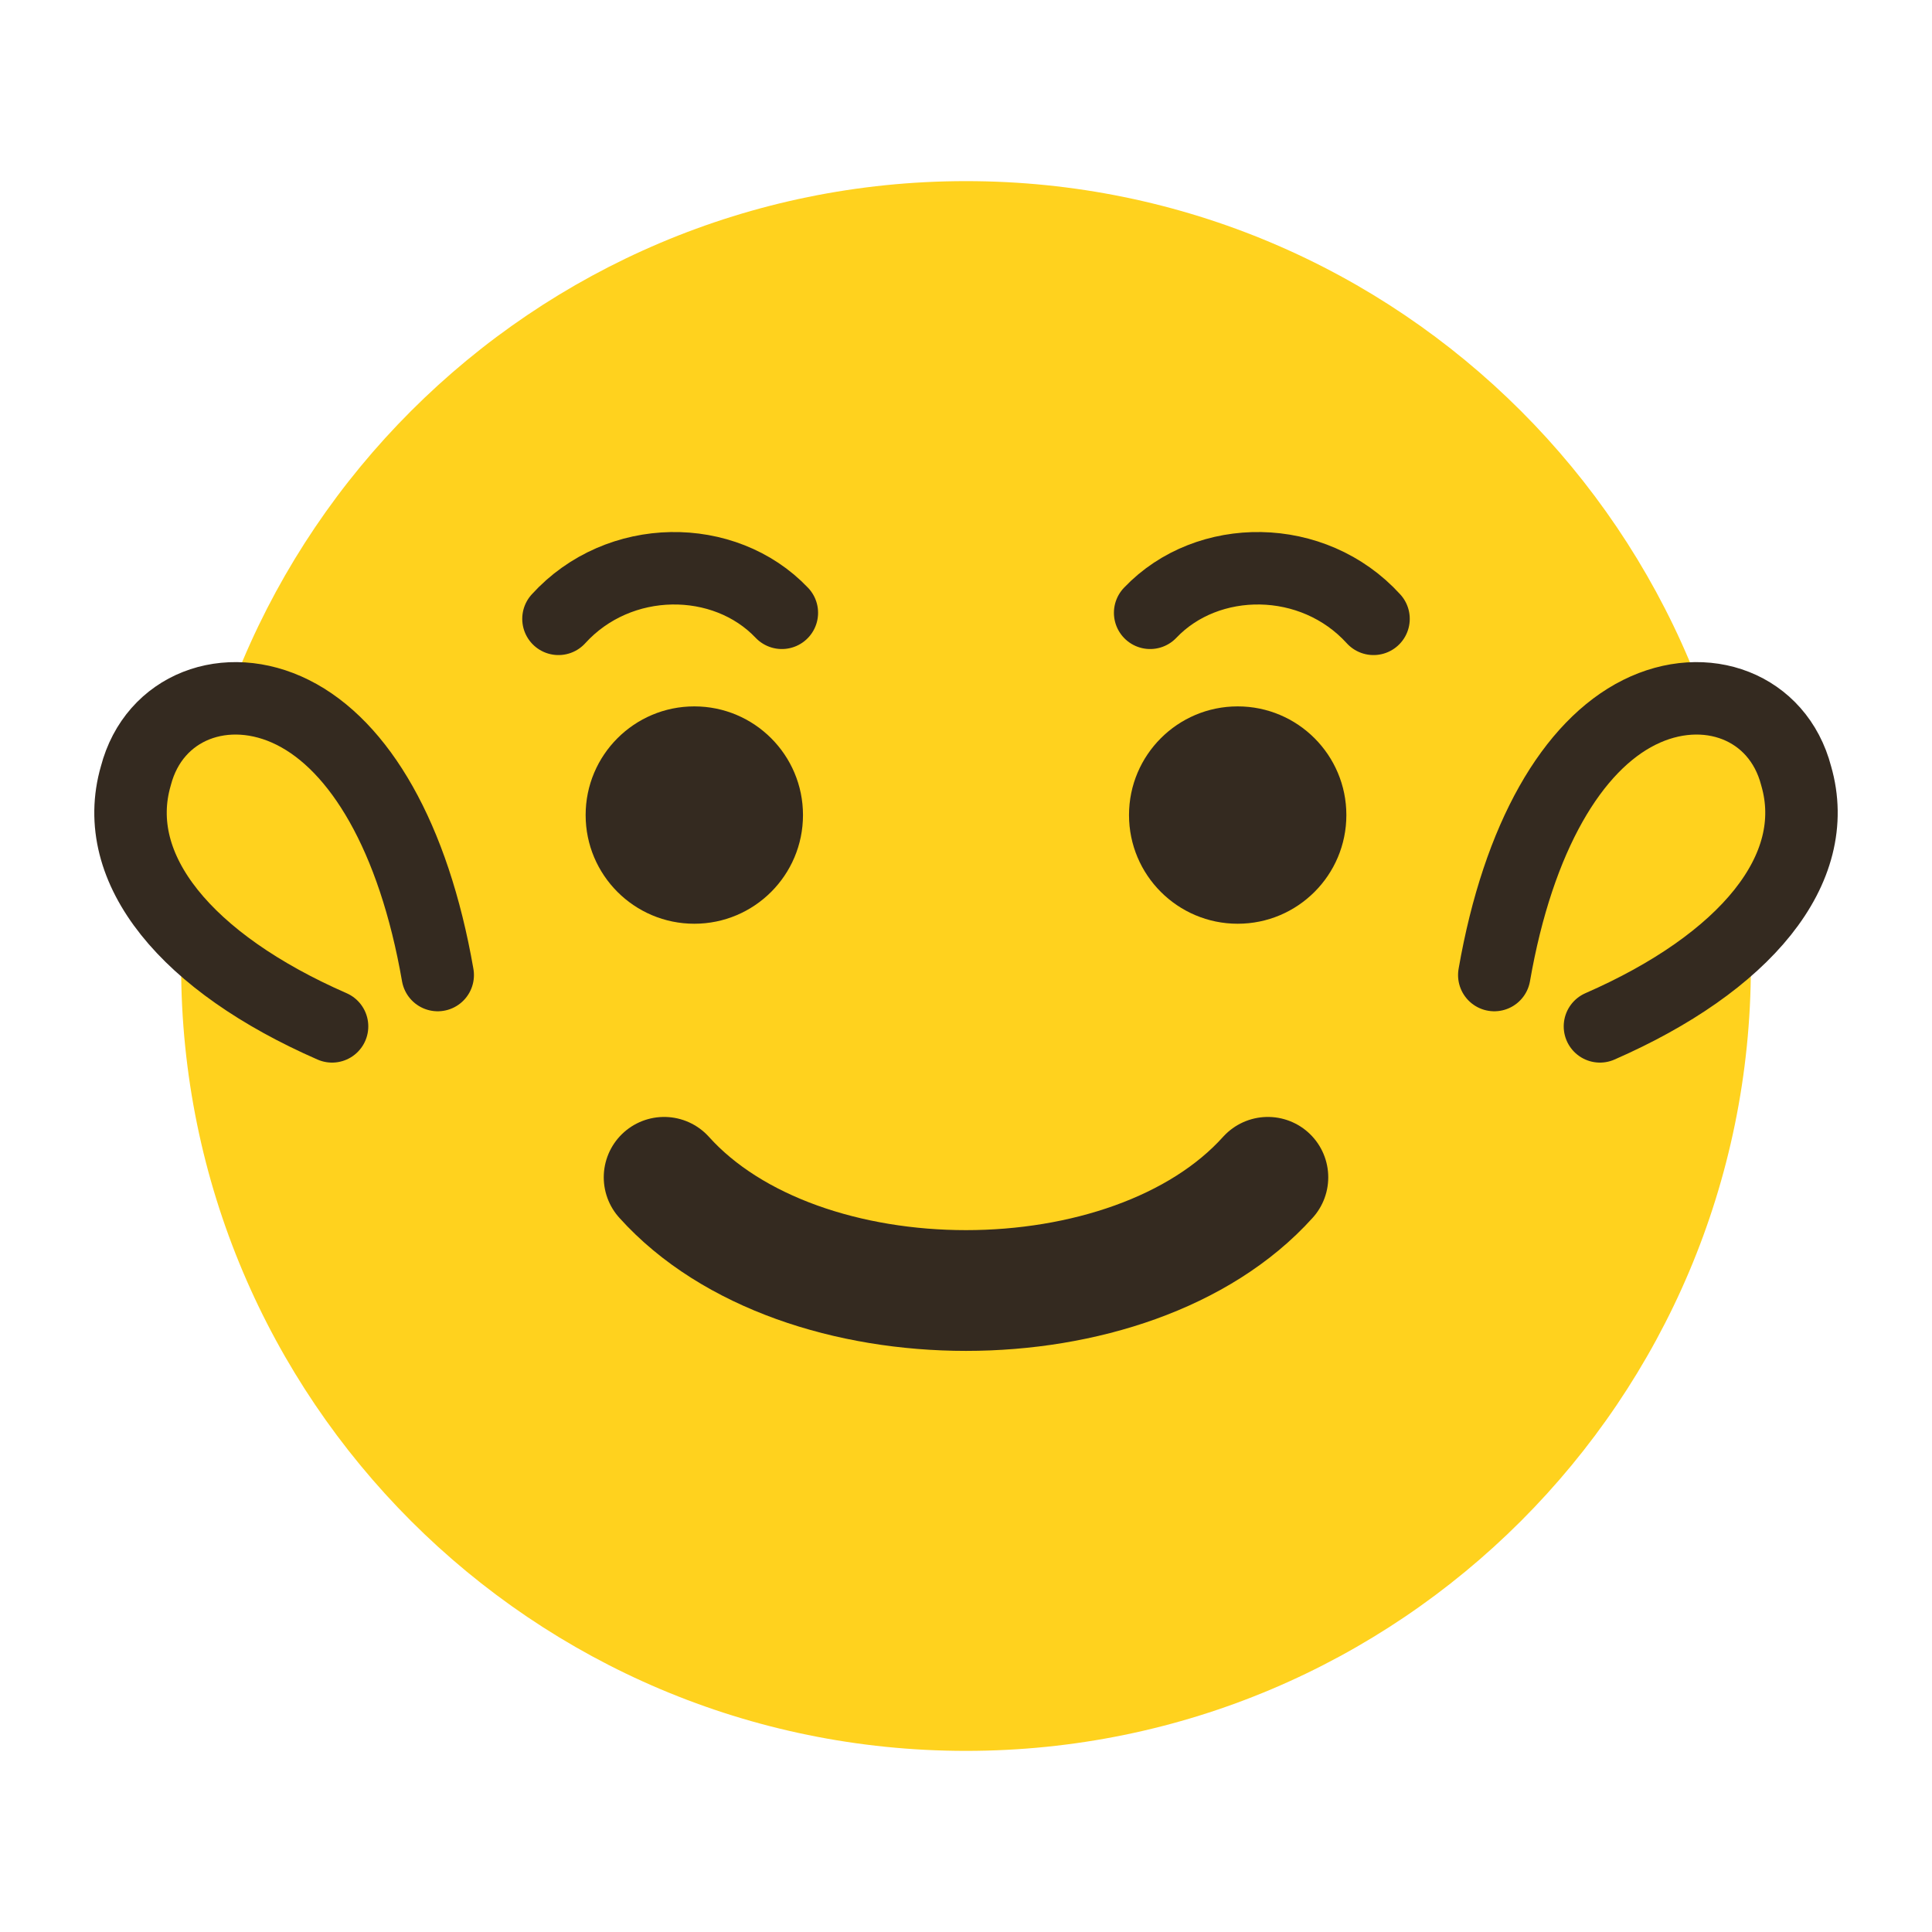
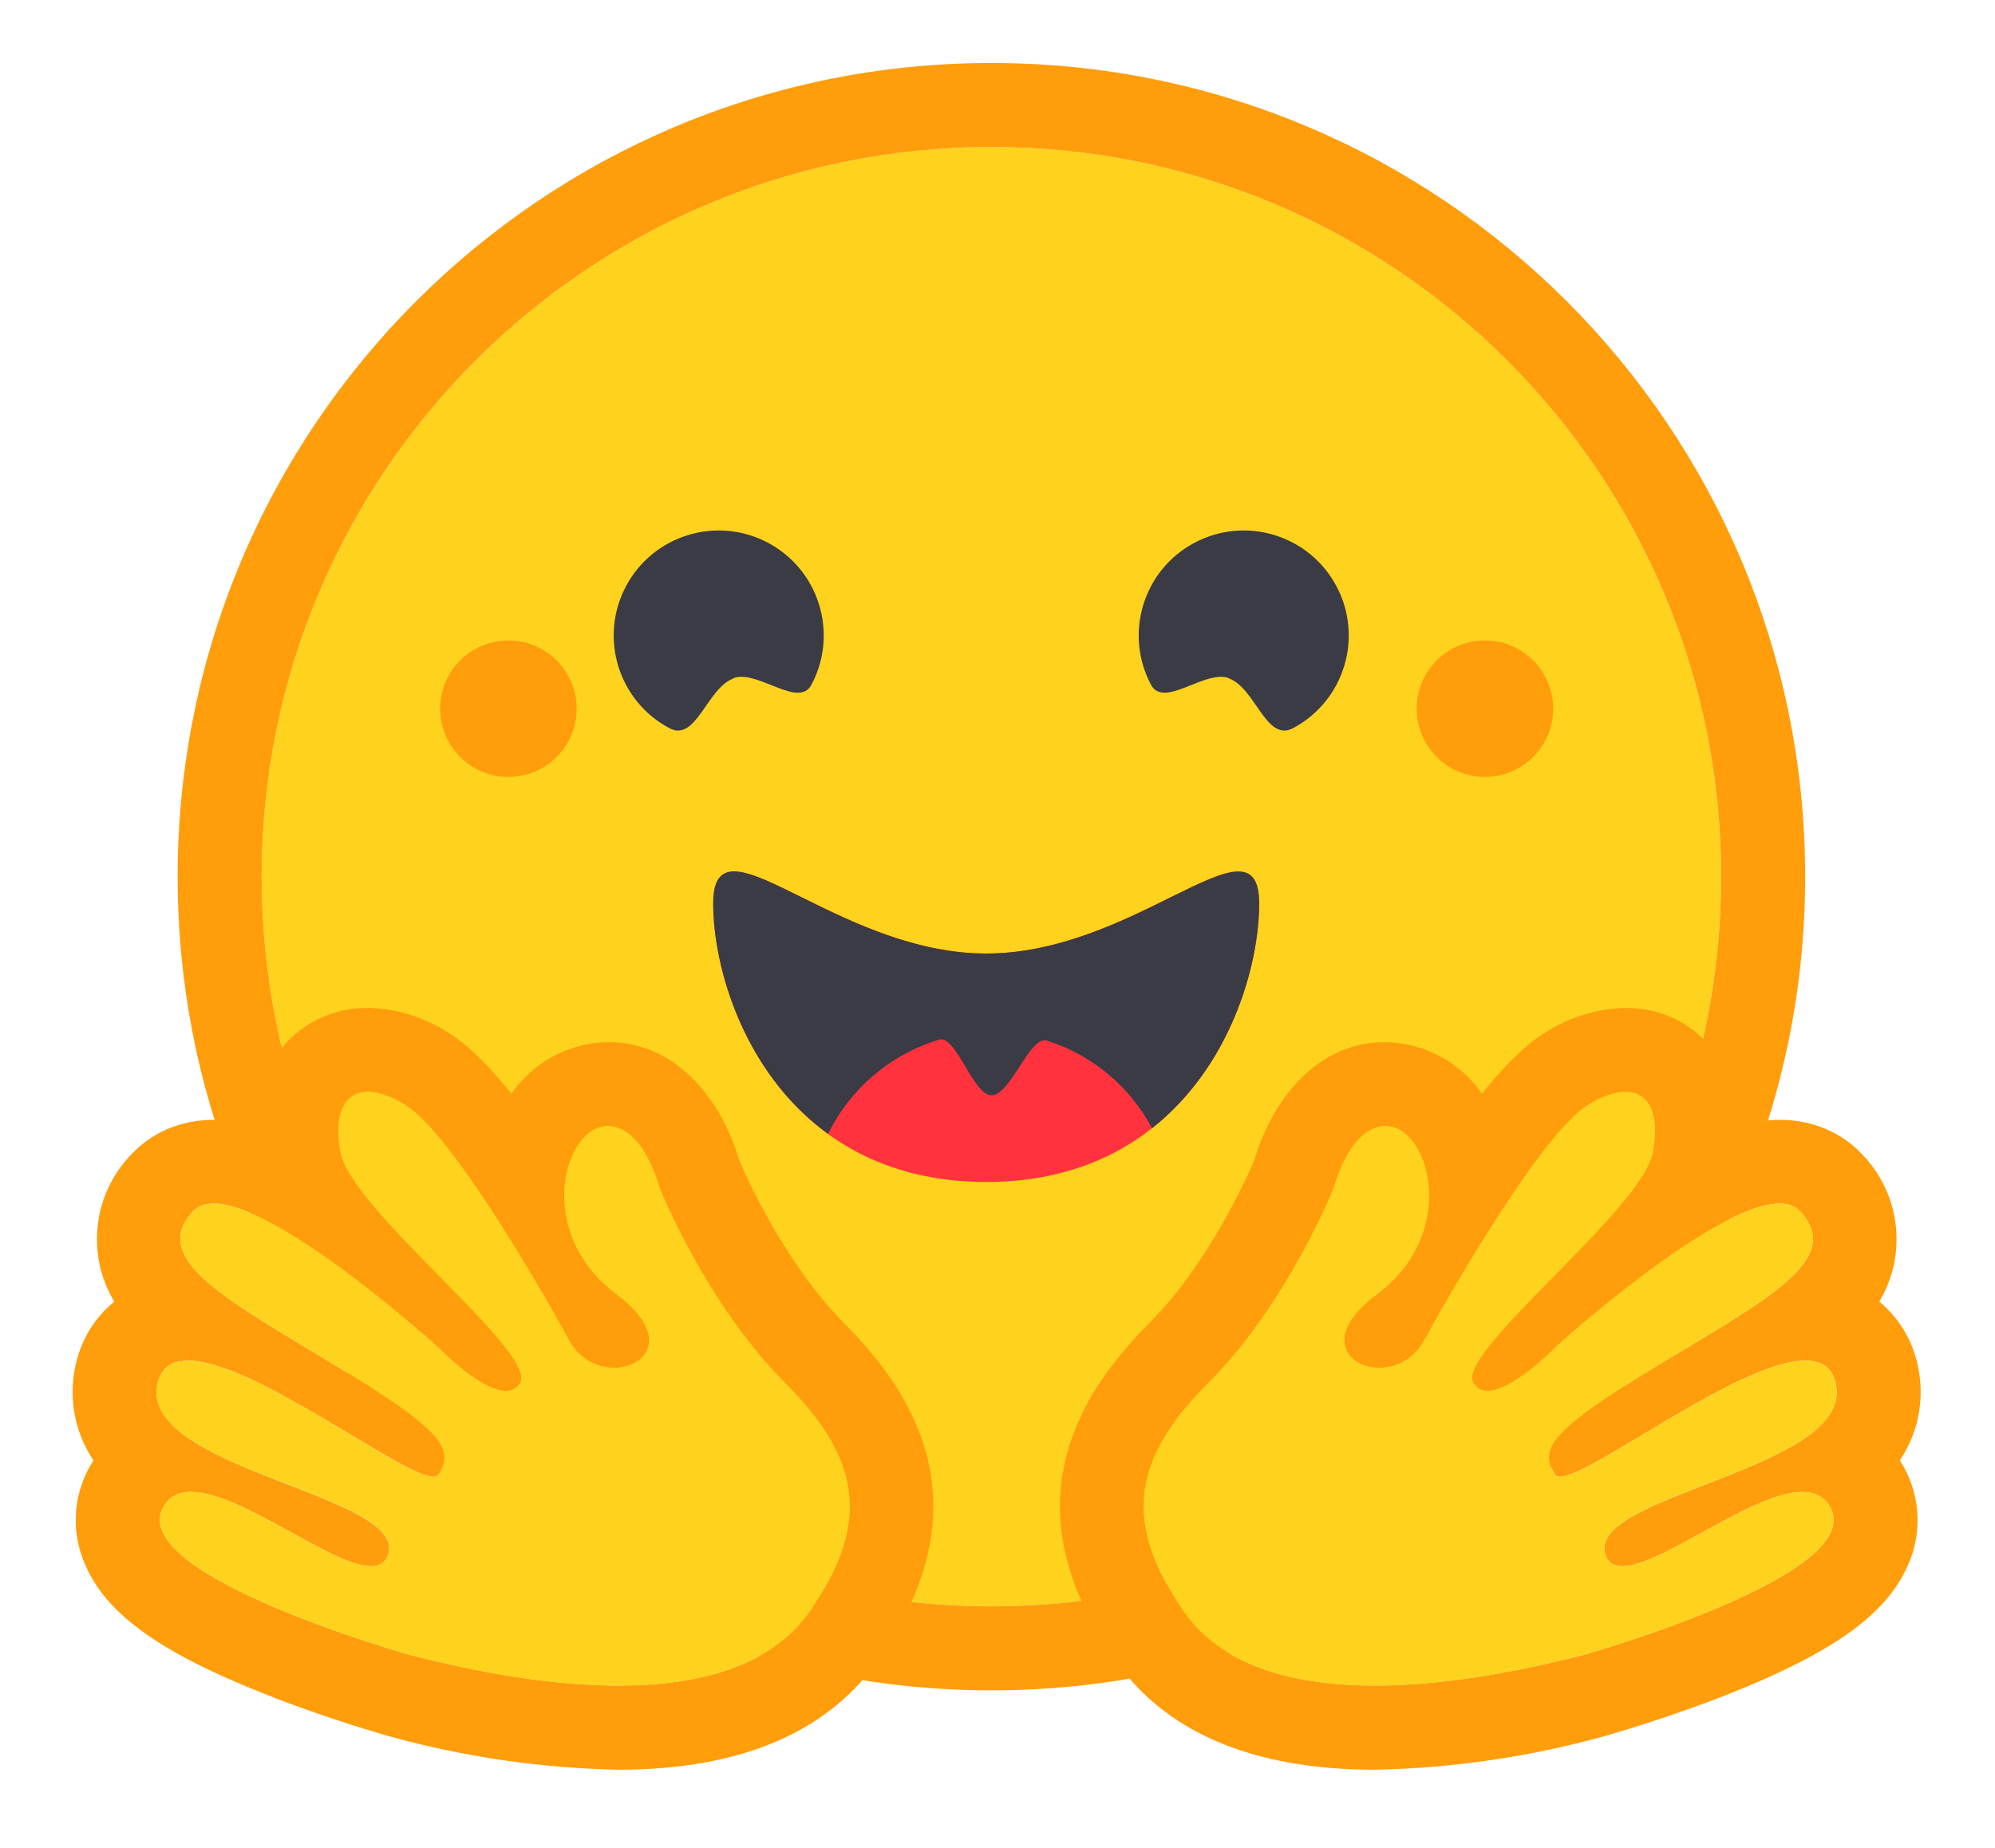
- <svg xmlns="http://www.w3.org/2000/svg" viewBox="0 0 64 64" role="img" aria-label="Hugging Face">
-   <circle cx="32" cy="32" r="26" fill="#FFD21E" />
-   <circle cx="23" cy="27" r="3.6" fill="#342A20" />
-   <circle cx="41" cy="27" r="3.6" fill="#342A20" />
-   <path d="M22 39c4.5 5 15.5 5 20 0" fill="none" stroke="#342A20" stroke-width="4" stroke-linecap="round" />
-   <path d="M11 34c-4.8-2.1-7.4-5.2-6.5-8.3.6-2.3 3-3.2 5.2-2.1 2.2 1.1 4 4.1 4.8 8.7" fill="#FFD21E" stroke="#342A20" stroke-width="2.4" stroke-linecap="round" stroke-linejoin="round" />
-   <path d="M53 34c4.8-2.1 7.4-5.2 6.5-8.3-.6-2.3-3-3.2-5.2-2.1-2.2 1.1-4 4.1-4.8 8.7" fill="#FFD21E" stroke="#342A20" stroke-width="2.4" stroke-linecap="round" stroke-linejoin="round" />
-   <path d="M18.5 20.5c2-2.2 5.5-2.2 7.4-.2M38.1 20.3c1.9-2 5.4-2 7.4.2" fill="none" stroke="#342A20" stroke-width="2.4" stroke-linecap="round" />
+ <svg xmlns="http://www.w3.org/2000/svg" width="95" height="88" fill="none">
+   <path fill="#FFD21E" d="M47.21 76.5a34.75 34.75 0 1 0 0-69.5 34.75 34.75 0 0 0 0 69.5Z" />
+   <path fill="#FF9D0B" d="M81.96 41.75a34.75 34.75 0 1 0-69.5 0 34.75 34.75 0 0 0 69.5 0Zm-73.5 0a38.75 38.75 0 1 1 77.5 0 38.75 38.75 0 0 1-77.5 0Z" />
+   <path fill="#3A3B45" d="M58.5 32.3c1.28.44 1.78 3.06 3.07 2.38a5 5 0 1 0-6.76-2.07c.61 1.15 2.55-.72 3.7-.32ZM34.95 32.3c-1.28.44-1.79 3.06-3.07 2.38a5 5 0 1 1 6.76-2.07c-.61 1.15-2.56-.72-3.7-.32Z" />
+   <path fill="#FF323D" d="M46.96 56.29c9.83 0 13-8.76 13-13.26 0-2.34-1.57-1.6-4.09-.36-2.33 1.15-5.46 2.74-8.9 2.74-7.19 0-13-6.88-13-2.38s3.16 13.26 13 13.26Z" />
+   <path fill="#3A3B45" fill-rule="evenodd" d="M39.43 54a8.7 8.7 0 0 1 5.3-4.49c.4-.12.81.57 1.24 1.28.4.68.82 1.37 1.24 1.37.45 0 .9-.68 1.33-1.35.45-.7.89-1.38 1.32-1.25a8.61 8.61 0 0 1 5 4.17c3.73-2.94 5.1-7.74 5.1-10.7 0-2.34-1.57-1.6-4.09-.36l-.14.07c-2.31 1.15-5.39 2.67-8.77 2.67s-6.45-1.52-8.77-2.67c-2.6-1.29-4.23-2.1-4.23.29 0 3.05 1.46 8.06 5.47 10.97Z" clip-rule="evenodd" />
+   <path fill="#FF9D0B" d="M70.71 37a3.25 3.25 0 1 0 0-6.5 3.25 3.25 0 0 0 0 6.5ZM24.21 37a3.25 3.25 0 1 0 0-6.5 3.25 3.25 0 0 0 0 6.5ZM17.52 48c-1.62 0-3.06.66-4.07 1.87a5.97 5.97 0 0 0-1.33 3.76 7.1 7.1 0 0 0-1.94-.3c-1.55 0-2.95.59-3.94 1.66a5.8 5.8 0 0 0-.8 7 5.3 5.3 0 0 0-1.79 2.82c-.24.9-.48 2.8.8 4.74a5.22 5.22 0 0 0-.37 5.02c1.02 2.32 3.57 4.14 8.52 6.1 3.07 1.22 5.89 2 5.91 2.01a44.33 44.33 0 0 0 10.93 1.6c5.86 0 10.05-1.8 12.46-5.34 3.88-5.69 3.33-10.9-1.7-15.92-2.77-2.78-4.62-6.87-5-7.77-.78-2.66-2.84-5.62-6.25-5.62a5.7 5.7 0 0 0-4.6 2.46c-1-1.26-1.98-2.25-2.86-2.82A7.4 7.4 0 0 0 17.52 48Zm0 4c.51 0 1.14.22 1.82.65 2.14 1.36 6.25 8.43 7.76 11.18.5.92 1.37 1.31 2.14 1.31 1.55 0 2.75-1.53.15-3.48-3.92-2.93-2.55-7.72-.68-8.01.08-.02.17-.02.24-.02 1.7 0 2.45 2.93 2.45 2.93s2.2 5.52 5.98 9.3c3.77 3.77 3.97 6.8 1.22 10.83-1.88 2.75-5.47 3.58-9.16 3.58-3.81 0-7.73-.9-9.92-1.46-.11-.03-13.45-3.8-11.76-7 .28-.54.75-.76 1.34-.76 2.38 0 6.7 3.54 8.57 3.54.41 0 .7-.17.83-.6.79-2.85-12.06-4.05-10.98-8.17.2-.73.71-1.02 1.44-1.02 3.14 0 10.2 5.53 11.68 5.53.11 0 .2-.03.24-.1.74-1.2.33-2.04-4.9-5.2-5.21-3.16-8.88-5.06-6.8-7.33.24-.26.58-.38 1-.38 3.17 0 10.66 6.82 10.66 6.82s2.02 2.1 3.25 2.1c.28 0 .52-.1.68-.38.86-1.46-8.06-8.22-8.56-11.01-.34-1.9.24-2.85 1.31-2.85Z" />
+   <path fill="#FFD21E" d="M38.6 76.69c2.75-4.04 2.55-7.07-1.22-10.84-3.78-3.77-5.98-9.3-5.98-9.3s-.82-3.2-2.69-2.9c-1.87.3-3.24 5.08.68 8.01 3.91 2.93-.78 4.92-2.29 2.17-1.5-2.75-5.62-9.82-7.76-11.18-2.13-1.35-3.63-.6-3.13 2.2.5 2.79 9.43 9.55 8.56 11-.87 1.47-3.93-1.71-3.93-1.71s-9.57-8.71-11.66-6.44c-2.08 2.27 1.59 4.17 6.8 7.33 5.23 3.16 5.64 4 4.9 5.2-.75 1.2-12.28-8.53-13.36-4.4-1.08 4.11 11.77 5.3 10.98 8.15-.8 2.85-9.06-5.38-10.74-2.18-1.7 3.21 11.65 6.98 11.76 7.01 4.3 1.12 15.25 3.49 19.08-2.12Z" />
+   <path fill="#FF9D0B" d="M77.4 48c1.62 0 3.07.66 4.07 1.87a5.97 5.97 0 0 1 1.33 3.76 7.1 7.1 0 0 1 1.95-.3c1.55 0 2.95.59 3.94 1.66a5.8 5.8 0 0 1 .8 7 5.3 5.3 0 0 1 1.78 2.82c.24.9.48 2.8-.8 4.74a5.22 5.22 0 0 1 .37 5.02c-1.02 2.32-3.57 4.14-8.51 6.1-3.08 1.22-5.9 2-5.92 2.01a44.33 44.33 0 0 1-10.93 1.6c-5.86 0-10.05-1.8-12.46-5.34-3.88-5.69-3.33-10.9 1.7-15.92 2.78-2.78 4.63-6.87 5.01-7.77.78-2.66 2.83-5.62 6.24-5.62a5.7 5.7 0 0 1 4.6 2.46c1-1.26 1.98-2.25 2.87-2.82A7.4 7.4 0 0 1 77.4 48Zm0 4c-.51 0-1.13.22-1.82.65-2.13 1.36-6.25 8.43-7.76 11.18a2.43 2.43 0 0 1-2.14 1.31c-1.54 0-2.75-1.53-.14-3.48 3.91-2.93 2.54-7.72.67-8.01a1.54 1.54 0 0 0-.24-.02c-1.7 0-2.45 2.93-2.45 2.93s-2.2 5.52-5.97 9.3c-3.78 3.77-3.98 6.8-1.22 10.83 1.87 2.75 5.47 3.58 9.15 3.58 3.82 0 7.73-.9 9.93-1.46.1-.03 13.45-3.8 11.76-7-.29-.54-.75-.76-1.34-.76-2.38 0-6.71 3.54-8.57 3.54-.42 0-.71-.17-.83-.6-.8-2.85 12.05-4.05 10.97-8.17-.19-.73-.7-1.02-1.44-1.02-3.14 0-10.2 5.53-11.68 5.53-.1 0-.19-.03-.23-.1-.74-1.2-.34-2.04 4.88-5.2 5.23-3.16 8.9-5.06 6.8-7.33-.23-.26-.57-.38-.98-.38-3.18 0-10.67 6.82-10.67 6.82s-2.02 2.1-3.24 2.1a.74.74 0 0 1-.68-.38c-.87-1.46 8.05-8.22 8.55-11.01.34-1.9-.24-2.85-1.31-2.85Z" />
+   <path fill="#FFD21E" d="M56.33 76.69c-2.75-4.04-2.56-7.07 1.22-10.84 3.77-3.77 5.97-9.3 5.97-9.3s.82-3.2 2.7-2.9c1.86.3 3.23 5.08-.68 8.01-3.92 2.93.78 4.92 2.28 2.17 1.51-2.75 5.63-9.82 7.76-11.18 2.13-1.35 3.64-.6 3.13 2.2-.5 2.79-9.42 9.55-8.55 11 .86 1.47 3.92-1.71 3.92-1.71s9.58-8.71 11.66-6.44c2.08 2.27-1.58 4.17-6.8 7.33-5.23 3.16-5.63 4-4.9 5.2.75 1.2 12.28-8.53 13.36-4.4 1.08 4.11-11.76 5.3-10.97 8.15.8 2.85 9.05-5.38 10.74-2.18 1.69 3.21-11.65 6.98-11.76 7.01-4.31 1.12-15.26 3.49-19.08-2.12Z" />
</svg>
